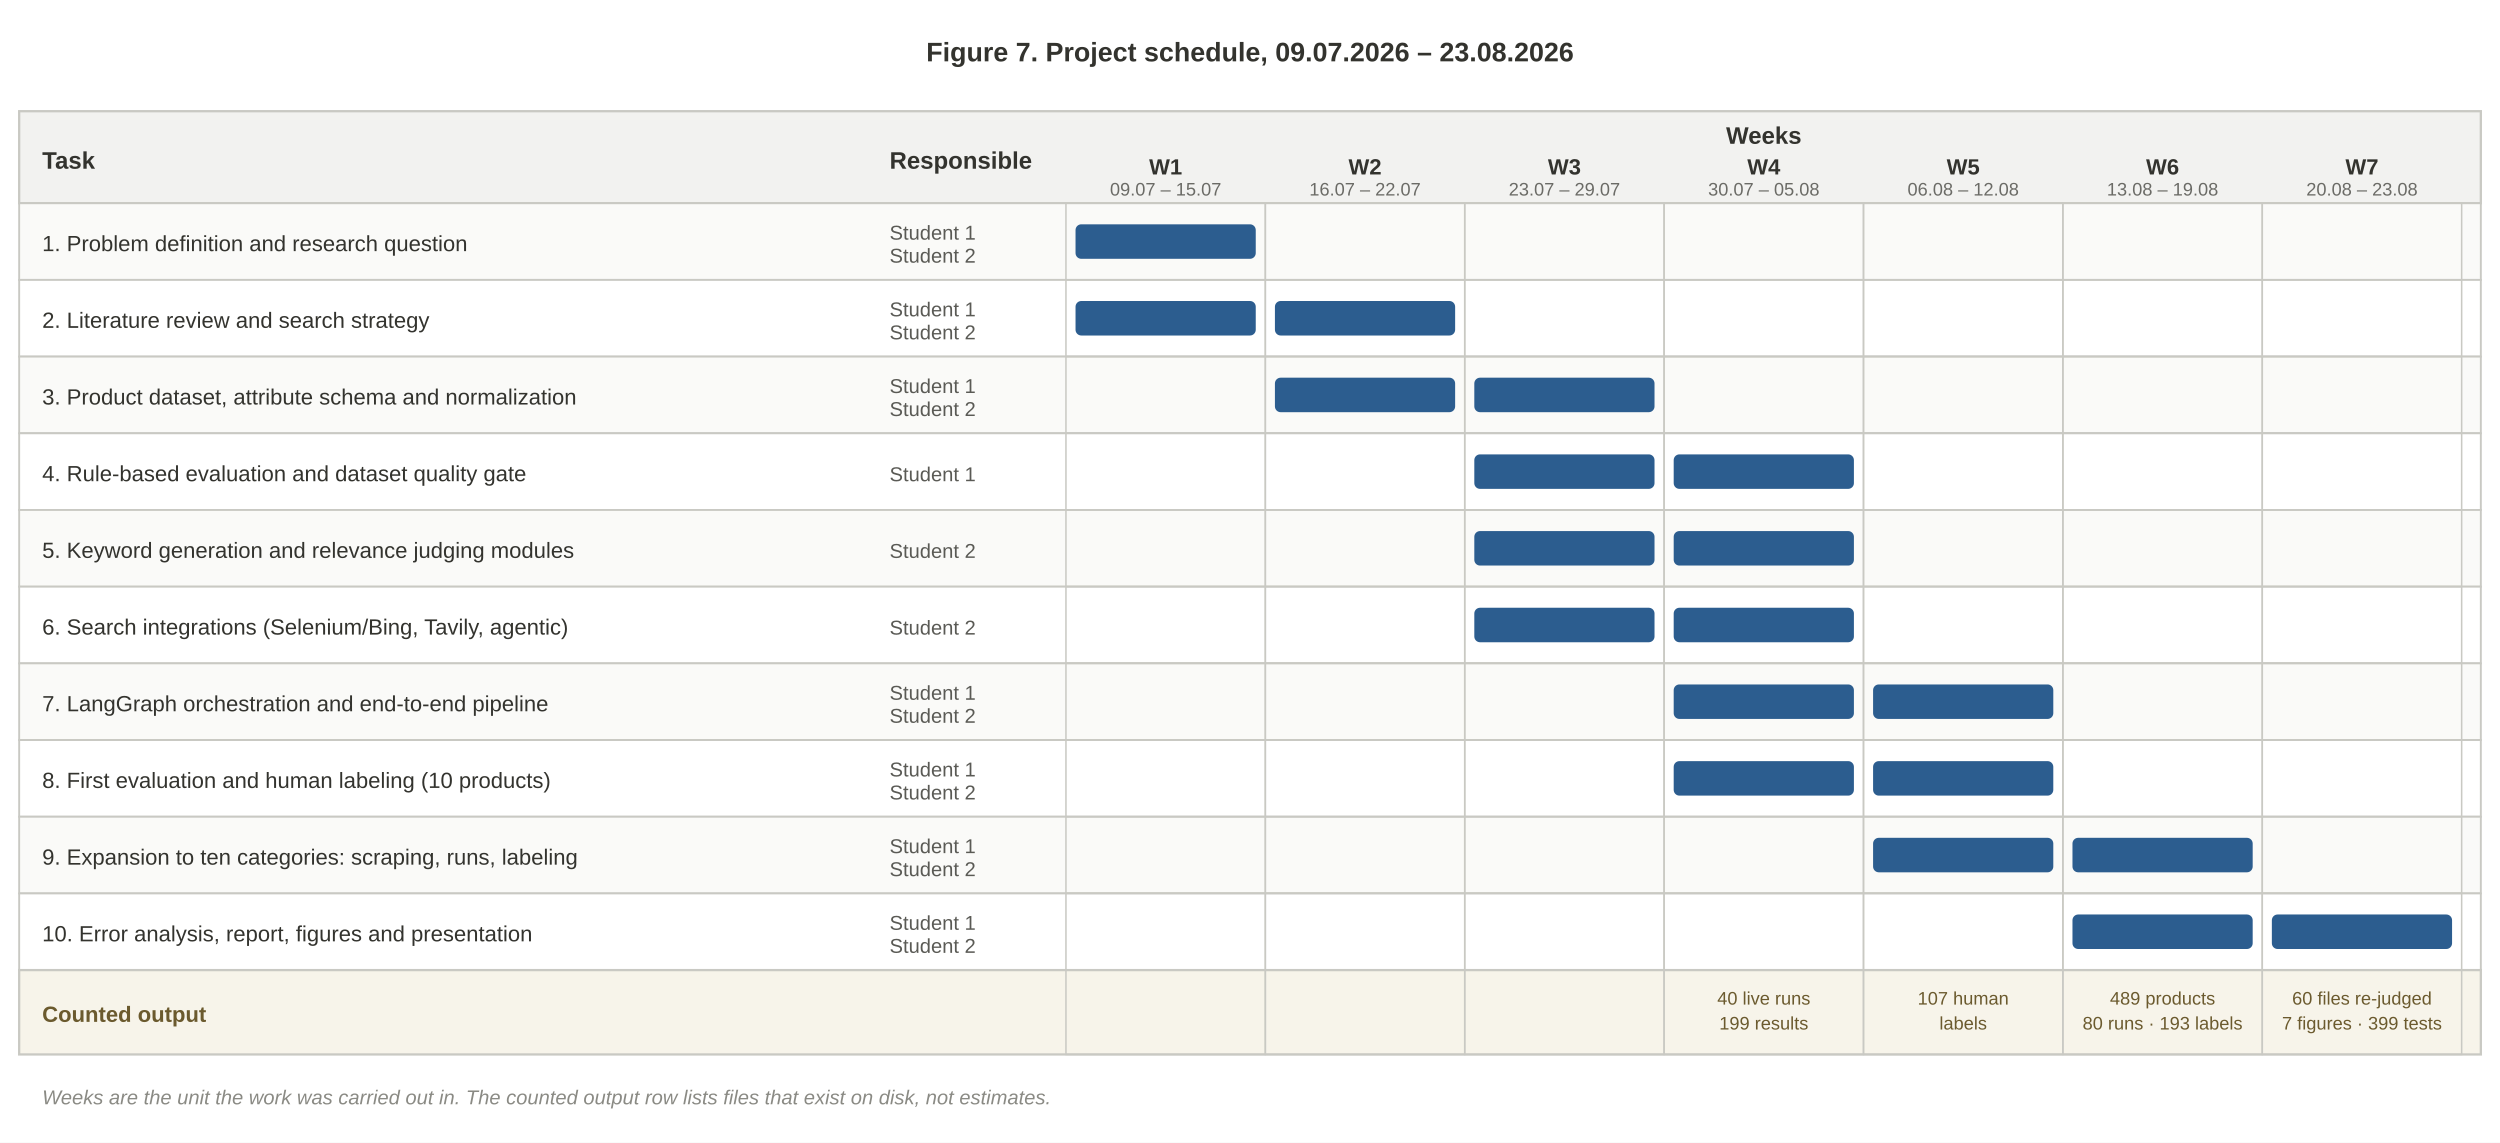
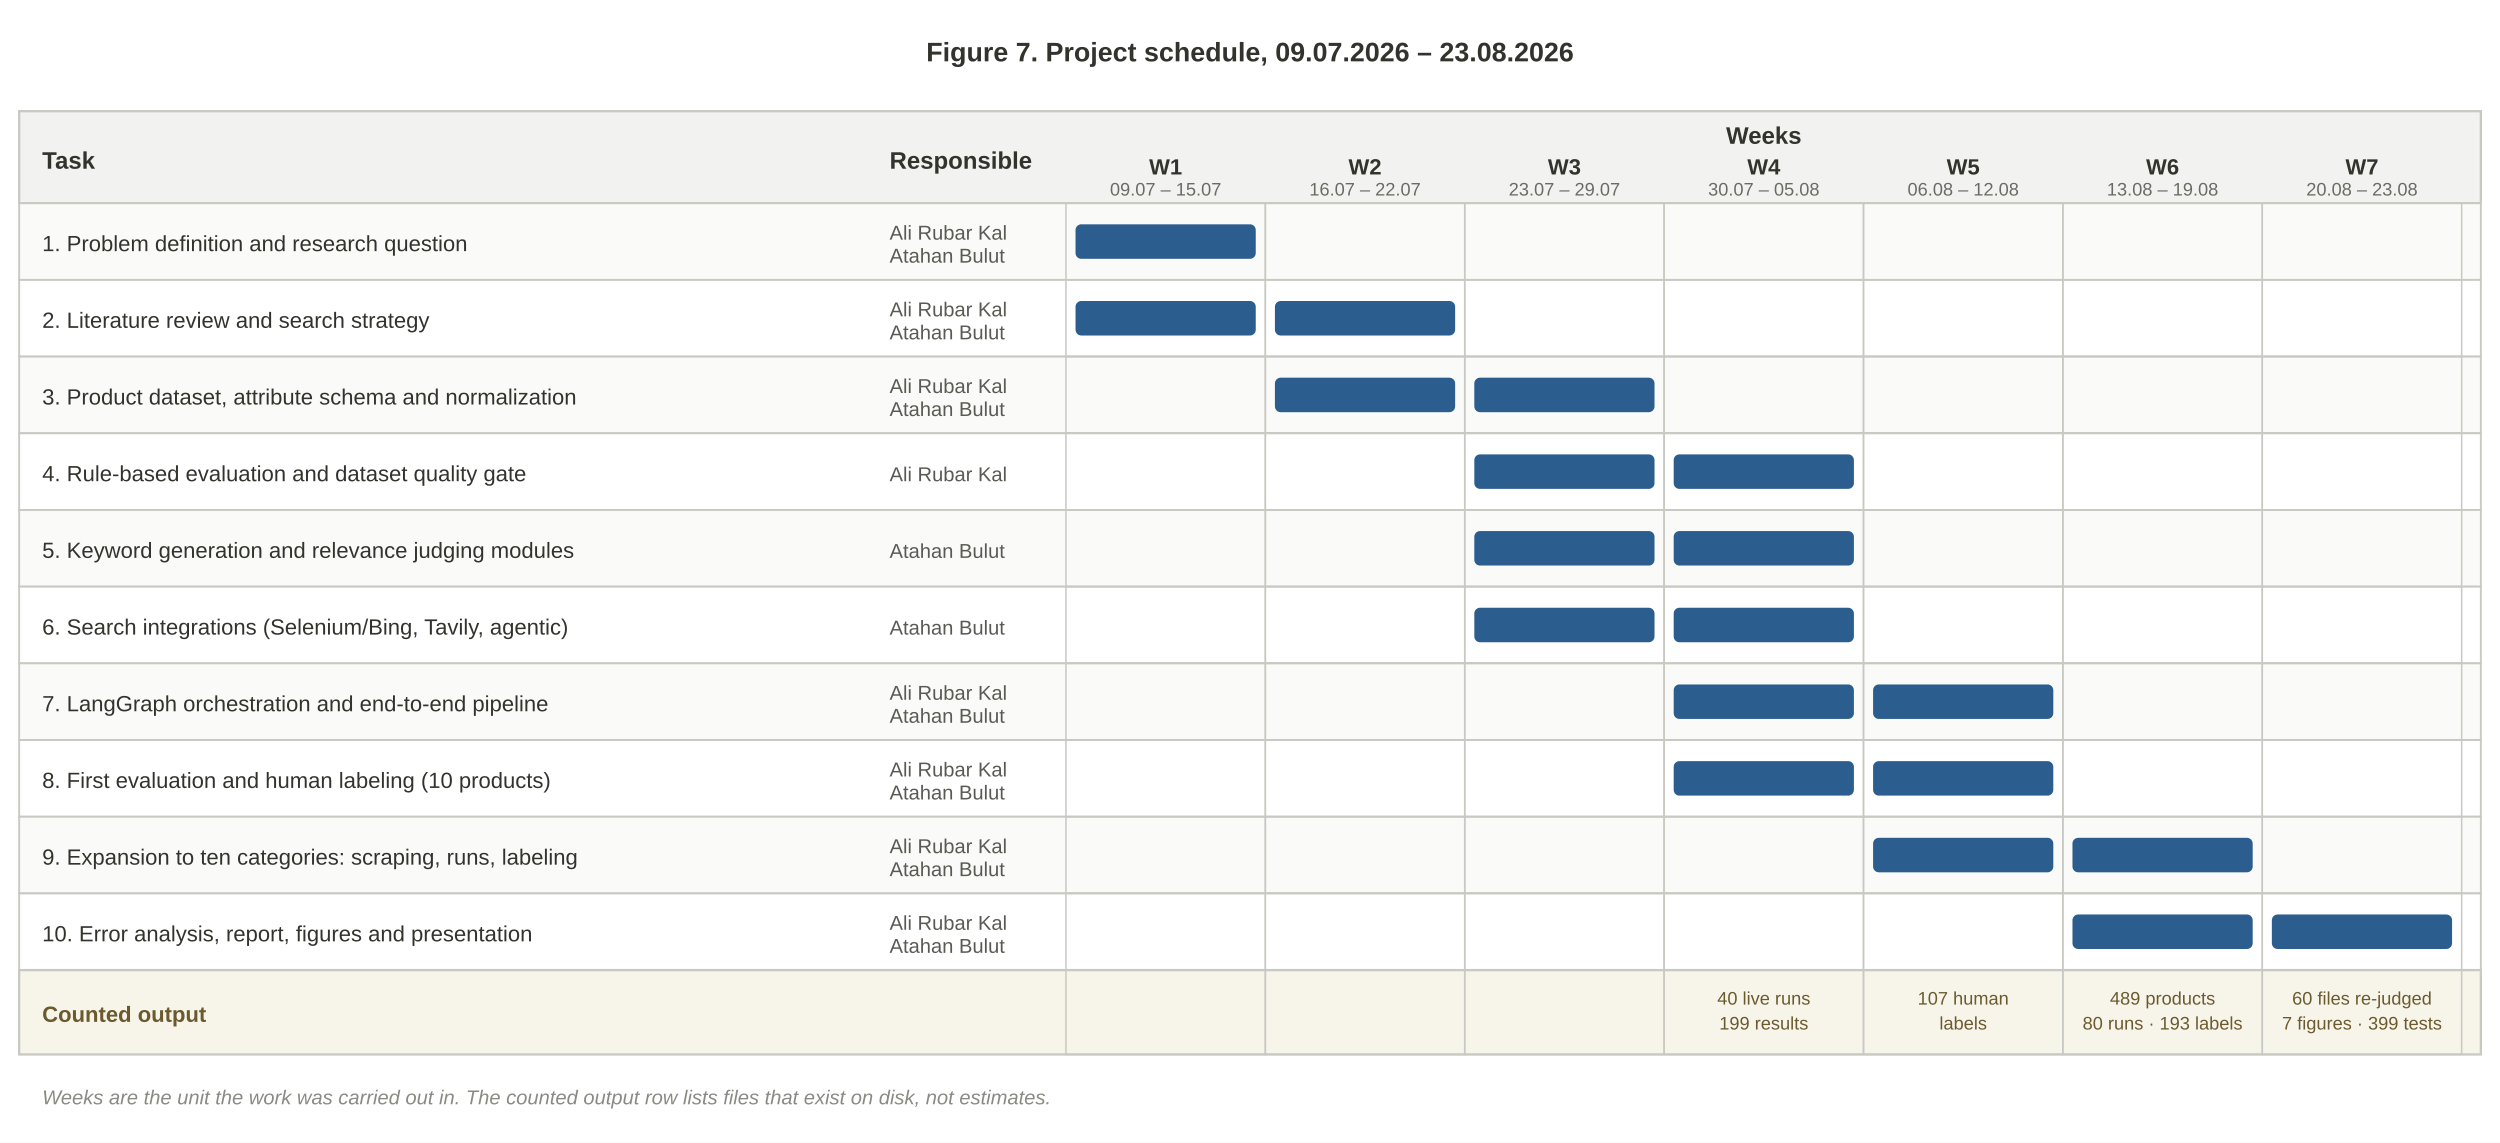
<svg xmlns="http://www.w3.org/2000/svg" width="1304" height="596" viewBox="0 0 1304 596">
  <rect width="1304" height="596" fill="#FFFFFF" />
  <text x="652" y="32" text-anchor="middle" font-family="Segoe UI, Calibri, Arial, sans-serif" font-size="14" font-weight="600" fill="#33332E">Figure 7. Project schedule, 09.07.2026 – 23.08.2026</text>
  <rect x="10" y="58" width="1284" height="48" fill="#F2F2F0" stroke="#C9C9C3" stroke-width="1.2" />
  <text x="22" y="88" font-family="Segoe UI, Calibri, Arial, sans-serif" font-size="12.5" font-weight="600" fill="#33332E">Task</text>
  <text x="464" y="88" font-family="Segoe UI, Calibri, Arial, sans-serif" font-size="12.5" font-weight="600" fill="#33332E">Responsible</text>
  <text x="920" y="75" text-anchor="middle" font-family="Segoe UI, Calibri, Arial, sans-serif" font-size="12.5" font-weight="600" fill="#33332E">Weeks</text>
  <text x="608" y="91" text-anchor="middle" font-family="Segoe UI, Calibri, Arial, sans-serif" font-size="11.5" font-weight="600" fill="#33332E">W1</text>
  <text x="608" y="102" text-anchor="middle" font-family="Segoe UI, Calibri, Arial, sans-serif" font-size="9.5" fill="#6B6B66">09.07 – 15.07</text>
  <text x="712" y="91" text-anchor="middle" font-family="Segoe UI, Calibri, Arial, sans-serif" font-size="11.5" font-weight="600" fill="#33332E">W2</text>
  <text x="712" y="102" text-anchor="middle" font-family="Segoe UI, Calibri, Arial, sans-serif" font-size="9.5" fill="#6B6B66">16.07 – 22.07</text>
  <text x="816" y="91" text-anchor="middle" font-family="Segoe UI, Calibri, Arial, sans-serif" font-size="11.5" font-weight="600" fill="#33332E">W3</text>
  <text x="816" y="102" text-anchor="middle" font-family="Segoe UI, Calibri, Arial, sans-serif" font-size="9.5" fill="#6B6B66">23.07 – 29.07</text>
  <text x="920" y="91" text-anchor="middle" font-family="Segoe UI, Calibri, Arial, sans-serif" font-size="11.5" font-weight="600" fill="#33332E">W4</text>
  <text x="920" y="102" text-anchor="middle" font-family="Segoe UI, Calibri, Arial, sans-serif" font-size="9.5" fill="#6B6B66">30.07 – 05.08</text>
  <text x="1024" y="91" text-anchor="middle" font-family="Segoe UI, Calibri, Arial, sans-serif" font-size="11.5" font-weight="600" fill="#33332E">W5</text>
  <text x="1024" y="102" text-anchor="middle" font-family="Segoe UI, Calibri, Arial, sans-serif" font-size="9.5" fill="#6B6B66">06.08 – 12.08</text>
  <text x="1128" y="91" text-anchor="middle" font-family="Segoe UI, Calibri, Arial, sans-serif" font-size="11.5" font-weight="600" fill="#33332E">W6</text>
  <text x="1128" y="102" text-anchor="middle" font-family="Segoe UI, Calibri, Arial, sans-serif" font-size="9.5" fill="#6B6B66">13.08 – 19.08</text>
  <text x="1232" y="91" text-anchor="middle" font-family="Segoe UI, Calibri, Arial, sans-serif" font-size="11.5" font-weight="600" fill="#33332E">W7</text>
  <text x="1232" y="102" text-anchor="middle" font-family="Segoe UI, Calibri, Arial, sans-serif" font-size="9.5" fill="#6B6B66">20.08 – 23.08</text>
  <rect x="10" y="106" width="1284" height="40" fill="#FAFAF8" stroke="#C9C9C3" stroke-width="1" />
  <text x="22" y="131" font-family="Segoe UI, Calibri, Arial, sans-serif" font-size="11.5" fill="#33332E">1. Problem definition and research question</text>
-   <text x="464" y="125" font-family="Segoe UI, Calibri, Arial, sans-serif" font-size="10.5" fill="#5A5A55">Student 1</text>
-   <text x="464" y="137" font-family="Segoe UI, Calibri, Arial, sans-serif" font-size="10.5" fill="#5A5A55">Student 2</text>
+   <text x="464" y="125" font-family="Segoe UI, Calibri, Arial, sans-serif" font-size="10.5" fill="#5A5A55">Ali Rubar Kal</text>
+   <text x="464" y="137" font-family="Segoe UI, Calibri, Arial, sans-serif" font-size="10.5" fill="#5A5A55">Atahan Bulut</text>
  <rect x="556" y="106" width="104" height="40" fill="none" stroke="#C9C9C3" stroke-width="0.8" />
  <rect x="561" y="117" width="94" height="18" rx="3" fill="#2C5D8F" />
  <rect x="660" y="106" width="104" height="40" fill="none" stroke="#C9C9C3" stroke-width="0.8" />
  <rect x="764" y="106" width="104" height="40" fill="none" stroke="#C9C9C3" stroke-width="0.8" />
  <rect x="868" y="106" width="104" height="40" fill="none" stroke="#C9C9C3" stroke-width="0.8" />
  <rect x="972" y="106" width="104" height="40" fill="none" stroke="#C9C9C3" stroke-width="0.8" />
  <rect x="1076" y="106" width="104" height="40" fill="none" stroke="#C9C9C3" stroke-width="0.8" />
  <rect x="1180" y="106" width="104" height="40" fill="none" stroke="#C9C9C3" stroke-width="0.8" />
  <rect x="10" y="146" width="1284" height="40" fill="#FFFFFF" stroke="#C9C9C3" stroke-width="1" />
  <text x="22" y="171" font-family="Segoe UI, Calibri, Arial, sans-serif" font-size="11.5" fill="#33332E">2. Literature review and search strategy</text>
-   <text x="464" y="165" font-family="Segoe UI, Calibri, Arial, sans-serif" font-size="10.5" fill="#5A5A55">Student 1</text>
-   <text x="464" y="177" font-family="Segoe UI, Calibri, Arial, sans-serif" font-size="10.5" fill="#5A5A55">Student 2</text>
+   <text x="464" y="165" font-family="Segoe UI, Calibri, Arial, sans-serif" font-size="10.5" fill="#5A5A55">Ali Rubar Kal</text>
+   <text x="464" y="177" font-family="Segoe UI, Calibri, Arial, sans-serif" font-size="10.5" fill="#5A5A55">Atahan Bulut</text>
  <rect x="556" y="146" width="104" height="40" fill="none" stroke="#C9C9C3" stroke-width="0.8" />
  <rect x="561" y="157" width="94" height="18" rx="3" fill="#2C5D8F" />
  <rect x="660" y="146" width="104" height="40" fill="none" stroke="#C9C9C3" stroke-width="0.8" />
  <rect x="665" y="157" width="94" height="18" rx="3" fill="#2C5D8F" />
  <rect x="764" y="146" width="104" height="40" fill="none" stroke="#C9C9C3" stroke-width="0.8" />
  <rect x="868" y="146" width="104" height="40" fill="none" stroke="#C9C9C3" stroke-width="0.8" />
  <rect x="972" y="146" width="104" height="40" fill="none" stroke="#C9C9C3" stroke-width="0.8" />
  <rect x="1076" y="146" width="104" height="40" fill="none" stroke="#C9C9C3" stroke-width="0.8" />
  <rect x="1180" y="146" width="104" height="40" fill="none" stroke="#C9C9C3" stroke-width="0.8" />
  <rect x="10" y="186" width="1284" height="40" fill="#FAFAF8" stroke="#C9C9C3" stroke-width="1" />
  <text x="22" y="211" font-family="Segoe UI, Calibri, Arial, sans-serif" font-size="11.5" fill="#33332E">3. Product dataset, attribute schema and normalization</text>
-   <text x="464" y="205" font-family="Segoe UI, Calibri, Arial, sans-serif" font-size="10.5" fill="#5A5A55">Student 1</text>
-   <text x="464" y="217" font-family="Segoe UI, Calibri, Arial, sans-serif" font-size="10.5" fill="#5A5A55">Student 2</text>
+   <text x="464" y="205" font-family="Segoe UI, Calibri, Arial, sans-serif" font-size="10.5" fill="#5A5A55">Ali Rubar Kal</text>
+   <text x="464" y="217" font-family="Segoe UI, Calibri, Arial, sans-serif" font-size="10.5" fill="#5A5A55">Atahan Bulut</text>
  <rect x="556" y="186" width="104" height="40" fill="none" stroke="#C9C9C3" stroke-width="0.8" />
  <rect x="660" y="186" width="104" height="40" fill="none" stroke="#C9C9C3" stroke-width="0.8" />
  <rect x="665" y="197" width="94" height="18" rx="3" fill="#2C5D8F" />
  <rect x="764" y="186" width="104" height="40" fill="none" stroke="#C9C9C3" stroke-width="0.8" />
  <rect x="769" y="197" width="94" height="18" rx="3" fill="#2C5D8F" />
  <rect x="868" y="186" width="104" height="40" fill="none" stroke="#C9C9C3" stroke-width="0.8" />
  <rect x="972" y="186" width="104" height="40" fill="none" stroke="#C9C9C3" stroke-width="0.8" />
  <rect x="1076" y="186" width="104" height="40" fill="none" stroke="#C9C9C3" stroke-width="0.8" />
  <rect x="1180" y="186" width="104" height="40" fill="none" stroke="#C9C9C3" stroke-width="0.8" />
  <rect x="10" y="226" width="1284" height="40" fill="#FFFFFF" stroke="#C9C9C3" stroke-width="1" />
  <text x="22" y="251" font-family="Segoe UI, Calibri, Arial, sans-serif" font-size="11.5" fill="#33332E">4. Rule-based evaluation and dataset quality gate</text>
-   <text x="464" y="251" font-family="Segoe UI, Calibri, Arial, sans-serif" font-size="10.5" fill="#5A5A55">Student 1</text>
+   <text x="464" y="251" font-family="Segoe UI, Calibri, Arial, sans-serif" font-size="10.5" fill="#5A5A55">Ali Rubar Kal</text>
  <rect x="556" y="226" width="104" height="40" fill="none" stroke="#C9C9C3" stroke-width="0.8" />
  <rect x="660" y="226" width="104" height="40" fill="none" stroke="#C9C9C3" stroke-width="0.8" />
  <rect x="764" y="226" width="104" height="40" fill="none" stroke="#C9C9C3" stroke-width="0.8" />
  <rect x="769" y="237" width="94" height="18" rx="3" fill="#2C5D8F" />
  <rect x="868" y="226" width="104" height="40" fill="none" stroke="#C9C9C3" stroke-width="0.8" />
  <rect x="873" y="237" width="94" height="18" rx="3" fill="#2C5D8F" />
  <rect x="972" y="226" width="104" height="40" fill="none" stroke="#C9C9C3" stroke-width="0.8" />
  <rect x="1076" y="226" width="104" height="40" fill="none" stroke="#C9C9C3" stroke-width="0.8" />
  <rect x="1180" y="226" width="104" height="40" fill="none" stroke="#C9C9C3" stroke-width="0.8" />
  <rect x="10" y="266" width="1284" height="40" fill="#FAFAF8" stroke="#C9C9C3" stroke-width="1" />
  <text x="22" y="291" font-family="Segoe UI, Calibri, Arial, sans-serif" font-size="11.5" fill="#33332E">5. Keyword generation and relevance judging modules</text>
-   <text x="464" y="291" font-family="Segoe UI, Calibri, Arial, sans-serif" font-size="10.5" fill="#5A5A55">Student 2</text>
+   <text x="464" y="291" font-family="Segoe UI, Calibri, Arial, sans-serif" font-size="10.5" fill="#5A5A55">Atahan Bulut</text>
  <rect x="556" y="266" width="104" height="40" fill="none" stroke="#C9C9C3" stroke-width="0.8" />
  <rect x="660" y="266" width="104" height="40" fill="none" stroke="#C9C9C3" stroke-width="0.8" />
  <rect x="764" y="266" width="104" height="40" fill="none" stroke="#C9C9C3" stroke-width="0.8" />
  <rect x="769" y="277" width="94" height="18" rx="3" fill="#2C5D8F" />
  <rect x="868" y="266" width="104" height="40" fill="none" stroke="#C9C9C3" stroke-width="0.8" />
  <rect x="873" y="277" width="94" height="18" rx="3" fill="#2C5D8F" />
  <rect x="972" y="266" width="104" height="40" fill="none" stroke="#C9C9C3" stroke-width="0.8" />
  <rect x="1076" y="266" width="104" height="40" fill="none" stroke="#C9C9C3" stroke-width="0.8" />
  <rect x="1180" y="266" width="104" height="40" fill="none" stroke="#C9C9C3" stroke-width="0.8" />
  <rect x="10" y="306" width="1284" height="40" fill="#FFFFFF" stroke="#C9C9C3" stroke-width="1" />
  <text x="22" y="331" font-family="Segoe UI, Calibri, Arial, sans-serif" font-size="11.5" fill="#33332E">6. Search integrations (Selenium/Bing, Tavily, agentic)</text>
-   <text x="464" y="331" font-family="Segoe UI, Calibri, Arial, sans-serif" font-size="10.5" fill="#5A5A55">Student 2</text>
+   <text x="464" y="331" font-family="Segoe UI, Calibri, Arial, sans-serif" font-size="10.5" fill="#5A5A55">Atahan Bulut</text>
  <rect x="556" y="306" width="104" height="40" fill="none" stroke="#C9C9C3" stroke-width="0.8" />
  <rect x="660" y="306" width="104" height="40" fill="none" stroke="#C9C9C3" stroke-width="0.8" />
  <rect x="764" y="306" width="104" height="40" fill="none" stroke="#C9C9C3" stroke-width="0.8" />
  <rect x="769" y="317" width="94" height="18" rx="3" fill="#2C5D8F" />
  <rect x="868" y="306" width="104" height="40" fill="none" stroke="#C9C9C3" stroke-width="0.8" />
  <rect x="873" y="317" width="94" height="18" rx="3" fill="#2C5D8F" />
  <rect x="972" y="306" width="104" height="40" fill="none" stroke="#C9C9C3" stroke-width="0.8" />
  <rect x="1076" y="306" width="104" height="40" fill="none" stroke="#C9C9C3" stroke-width="0.8" />
  <rect x="1180" y="306" width="104" height="40" fill="none" stroke="#C9C9C3" stroke-width="0.8" />
  <rect x="10" y="346" width="1284" height="40" fill="#FAFAF8" stroke="#C9C9C3" stroke-width="1" />
  <text x="22" y="371" font-family="Segoe UI, Calibri, Arial, sans-serif" font-size="11.5" fill="#33332E">7. LangGraph orchestration and end-to-end pipeline</text>
-   <text x="464" y="365" font-family="Segoe UI, Calibri, Arial, sans-serif" font-size="10.5" fill="#5A5A55">Student 1</text>
-   <text x="464" y="377" font-family="Segoe UI, Calibri, Arial, sans-serif" font-size="10.5" fill="#5A5A55">Student 2</text>
+   <text x="464" y="365" font-family="Segoe UI, Calibri, Arial, sans-serif" font-size="10.5" fill="#5A5A55">Ali Rubar Kal</text>
+   <text x="464" y="377" font-family="Segoe UI, Calibri, Arial, sans-serif" font-size="10.5" fill="#5A5A55">Atahan Bulut</text>
  <rect x="556" y="346" width="104" height="40" fill="none" stroke="#C9C9C3" stroke-width="0.8" />
  <rect x="660" y="346" width="104" height="40" fill="none" stroke="#C9C9C3" stroke-width="0.8" />
  <rect x="764" y="346" width="104" height="40" fill="none" stroke="#C9C9C3" stroke-width="0.8" />
  <rect x="868" y="346" width="104" height="40" fill="none" stroke="#C9C9C3" stroke-width="0.8" />
  <rect x="873" y="357" width="94" height="18" rx="3" fill="#2C5D8F" />
  <rect x="972" y="346" width="104" height="40" fill="none" stroke="#C9C9C3" stroke-width="0.8" />
  <rect x="977" y="357" width="94" height="18" rx="3" fill="#2C5D8F" />
  <rect x="1076" y="346" width="104" height="40" fill="none" stroke="#C9C9C3" stroke-width="0.8" />
  <rect x="1180" y="346" width="104" height="40" fill="none" stroke="#C9C9C3" stroke-width="0.8" />
  <rect x="10" y="386" width="1284" height="40" fill="#FFFFFF" stroke="#C9C9C3" stroke-width="1" />
  <text x="22" y="411" font-family="Segoe UI, Calibri, Arial, sans-serif" font-size="11.5" fill="#33332E">8. First evaluation and human labeling (10 products)</text>
-   <text x="464" y="405" font-family="Segoe UI, Calibri, Arial, sans-serif" font-size="10.5" fill="#5A5A55">Student 1</text>
-   <text x="464" y="417" font-family="Segoe UI, Calibri, Arial, sans-serif" font-size="10.5" fill="#5A5A55">Student 2</text>
+   <text x="464" y="405" font-family="Segoe UI, Calibri, Arial, sans-serif" font-size="10.5" fill="#5A5A55">Ali Rubar Kal</text>
+   <text x="464" y="417" font-family="Segoe UI, Calibri, Arial, sans-serif" font-size="10.5" fill="#5A5A55">Atahan Bulut</text>
  <rect x="556" y="386" width="104" height="40" fill="none" stroke="#C9C9C3" stroke-width="0.8" />
  <rect x="660" y="386" width="104" height="40" fill="none" stroke="#C9C9C3" stroke-width="0.8" />
  <rect x="764" y="386" width="104" height="40" fill="none" stroke="#C9C9C3" stroke-width="0.8" />
  <rect x="868" y="386" width="104" height="40" fill="none" stroke="#C9C9C3" stroke-width="0.8" />
  <rect x="873" y="397" width="94" height="18" rx="3" fill="#2C5D8F" />
  <rect x="972" y="386" width="104" height="40" fill="none" stroke="#C9C9C3" stroke-width="0.8" />
  <rect x="977" y="397" width="94" height="18" rx="3" fill="#2C5D8F" />
  <rect x="1076" y="386" width="104" height="40" fill="none" stroke="#C9C9C3" stroke-width="0.8" />
  <rect x="1180" y="386" width="104" height="40" fill="none" stroke="#C9C9C3" stroke-width="0.8" />
  <rect x="10" y="426" width="1284" height="40" fill="#FAFAF8" stroke="#C9C9C3" stroke-width="1" />
  <text x="22" y="451" font-family="Segoe UI, Calibri, Arial, sans-serif" font-size="11.5" fill="#33332E">9. Expansion to ten categories: scraping, runs, labeling</text>
-   <text x="464" y="445" font-family="Segoe UI, Calibri, Arial, sans-serif" font-size="10.5" fill="#5A5A55">Student 1</text>
-   <text x="464" y="457" font-family="Segoe UI, Calibri, Arial, sans-serif" font-size="10.5" fill="#5A5A55">Student 2</text>
+   <text x="464" y="445" font-family="Segoe UI, Calibri, Arial, sans-serif" font-size="10.5" fill="#5A5A55">Ali Rubar Kal</text>
+   <text x="464" y="457" font-family="Segoe UI, Calibri, Arial, sans-serif" font-size="10.5" fill="#5A5A55">Atahan Bulut</text>
  <rect x="556" y="426" width="104" height="40" fill="none" stroke="#C9C9C3" stroke-width="0.8" />
  <rect x="660" y="426" width="104" height="40" fill="none" stroke="#C9C9C3" stroke-width="0.8" />
  <rect x="764" y="426" width="104" height="40" fill="none" stroke="#C9C9C3" stroke-width="0.8" />
  <rect x="868" y="426" width="104" height="40" fill="none" stroke="#C9C9C3" stroke-width="0.8" />
  <rect x="972" y="426" width="104" height="40" fill="none" stroke="#C9C9C3" stroke-width="0.8" />
  <rect x="977" y="437" width="94" height="18" rx="3" fill="#2C5D8F" />
  <rect x="1076" y="426" width="104" height="40" fill="none" stroke="#C9C9C3" stroke-width="0.8" />
  <rect x="1081" y="437" width="94" height="18" rx="3" fill="#2C5D8F" />
  <rect x="1180" y="426" width="104" height="40" fill="none" stroke="#C9C9C3" stroke-width="0.8" />
  <rect x="10" y="466" width="1284" height="40" fill="#FFFFFF" stroke="#C9C9C3" stroke-width="1" />
  <text x="22" y="491" font-family="Segoe UI, Calibri, Arial, sans-serif" font-size="11.5" fill="#33332E">10. Error analysis, report, figures and presentation</text>
-   <text x="464" y="485" font-family="Segoe UI, Calibri, Arial, sans-serif" font-size="10.5" fill="#5A5A55">Student 1</text>
-   <text x="464" y="497" font-family="Segoe UI, Calibri, Arial, sans-serif" font-size="10.5" fill="#5A5A55">Student 2</text>
+   <text x="464" y="485" font-family="Segoe UI, Calibri, Arial, sans-serif" font-size="10.5" fill="#5A5A55">Ali Rubar Kal</text>
+   <text x="464" y="497" font-family="Segoe UI, Calibri, Arial, sans-serif" font-size="10.5" fill="#5A5A55">Atahan Bulut</text>
  <rect x="556" y="466" width="104" height="40" fill="none" stroke="#C9C9C3" stroke-width="0.8" />
  <rect x="660" y="466" width="104" height="40" fill="none" stroke="#C9C9C3" stroke-width="0.8" />
  <rect x="764" y="466" width="104" height="40" fill="none" stroke="#C9C9C3" stroke-width="0.8" />
  <rect x="868" y="466" width="104" height="40" fill="none" stroke="#C9C9C3" stroke-width="0.8" />
  <rect x="972" y="466" width="104" height="40" fill="none" stroke="#C9C9C3" stroke-width="0.8" />
  <rect x="1076" y="466" width="104" height="40" fill="none" stroke="#C9C9C3" stroke-width="0.8" />
  <rect x="1081" y="477" width="94" height="18" rx="3" fill="#2C5D8F" />
  <rect x="1180" y="466" width="104" height="40" fill="none" stroke="#C9C9C3" stroke-width="0.8" />
  <rect x="1185" y="477" width="94" height="18" rx="3" fill="#2C5D8F" />
  <rect x="10" y="506" width="1284" height="44" fill="#F7F4EA" stroke="#C9C9C3" stroke-width="1.2" />
  <text x="22" y="533" font-family="Segoe UI, Calibri, Arial, sans-serif" font-size="11.5" font-weight="600" fill="#6B5A2E">Counted output</text>
  <rect x="556" y="506" width="104" height="44" fill="none" stroke="#C9C9C3" stroke-width="0.8" />
  <rect x="660" y="506" width="104" height="44" fill="none" stroke="#C9C9C3" stroke-width="0.8" />
  <rect x="764" y="506" width="104" height="44" fill="none" stroke="#C9C9C3" stroke-width="0.8" />
  <rect x="868" y="506" width="104" height="44" fill="none" stroke="#C9C9C3" stroke-width="0.8" />
  <text x="920" y="524" text-anchor="middle" font-family="Segoe UI, Calibri, Arial, sans-serif" font-size="9.5" fill="#6B5A2E">40 live runs</text>
  <text x="920" y="537" text-anchor="middle" font-family="Segoe UI, Calibri, Arial, sans-serif" font-size="9.5" fill="#6B5A2E">199 results</text>
  <rect x="972" y="506" width="104" height="44" fill="none" stroke="#C9C9C3" stroke-width="0.8" />
  <text x="1024" y="524" text-anchor="middle" font-family="Segoe UI, Calibri, Arial, sans-serif" font-size="9.5" fill="#6B5A2E">107 human</text>
  <text x="1024" y="537" text-anchor="middle" font-family="Segoe UI, Calibri, Arial, sans-serif" font-size="9.5" fill="#6B5A2E">labels</text>
  <rect x="1076" y="506" width="104" height="44" fill="none" stroke="#C9C9C3" stroke-width="0.8" />
  <text x="1128" y="524" text-anchor="middle" font-family="Segoe UI, Calibri, Arial, sans-serif" font-size="9.5" fill="#6B5A2E">489 products</text>
  <text x="1128" y="537" text-anchor="middle" font-family="Segoe UI, Calibri, Arial, sans-serif" font-size="9.5" fill="#6B5A2E">80 runs · 193 labels</text>
  <rect x="1180" y="506" width="104" height="44" fill="none" stroke="#C9C9C3" stroke-width="0.8" />
  <text x="1232" y="524" text-anchor="middle" font-family="Segoe UI, Calibri, Arial, sans-serif" font-size="9.5" fill="#6B5A2E">60 files re-judged</text>
  <text x="1232" y="537" text-anchor="middle" font-family="Segoe UI, Calibri, Arial, sans-serif" font-size="9.5" fill="#6B5A2E">7 figures · 399 tests</text>
  <text x="22" y="576" font-family="Segoe UI, Calibri, Arial, sans-serif" font-size="10.5" font-style="italic" fill="#8A8A84">Weeks are the unit the work was carried out in. The counted output row lists files that exist on disk, not estimates.</text>
</svg>
